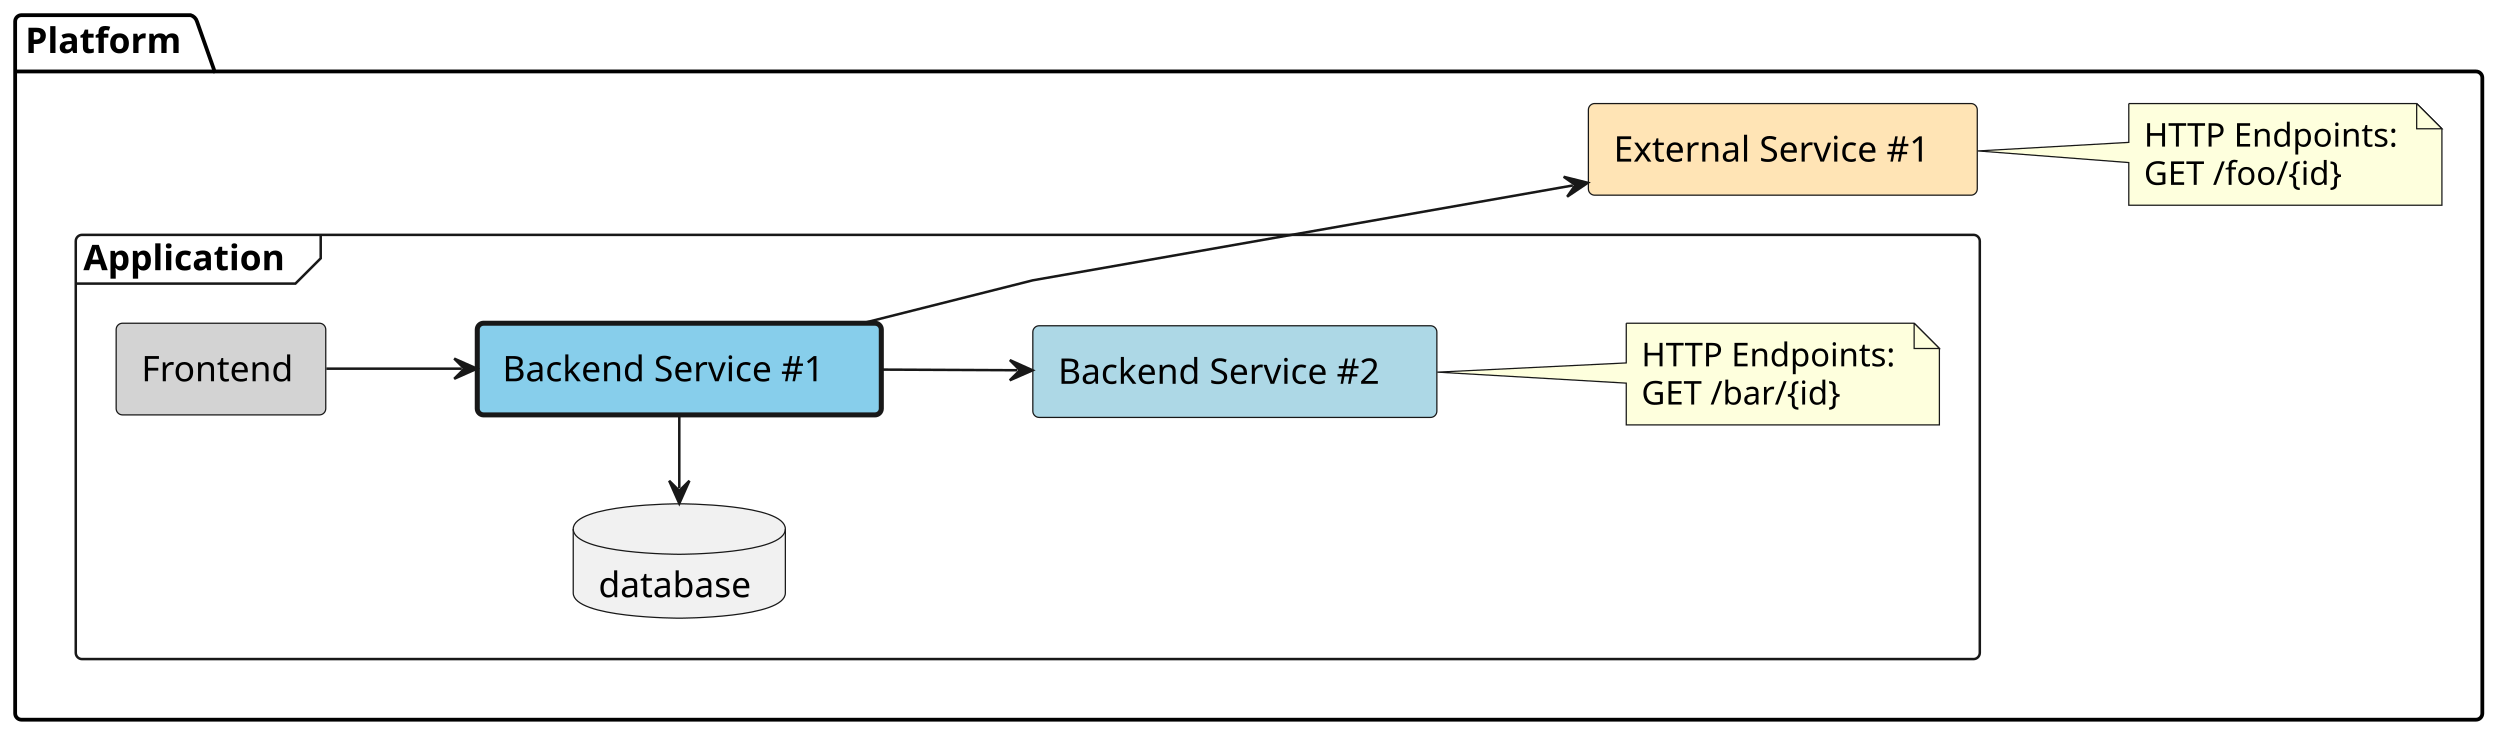
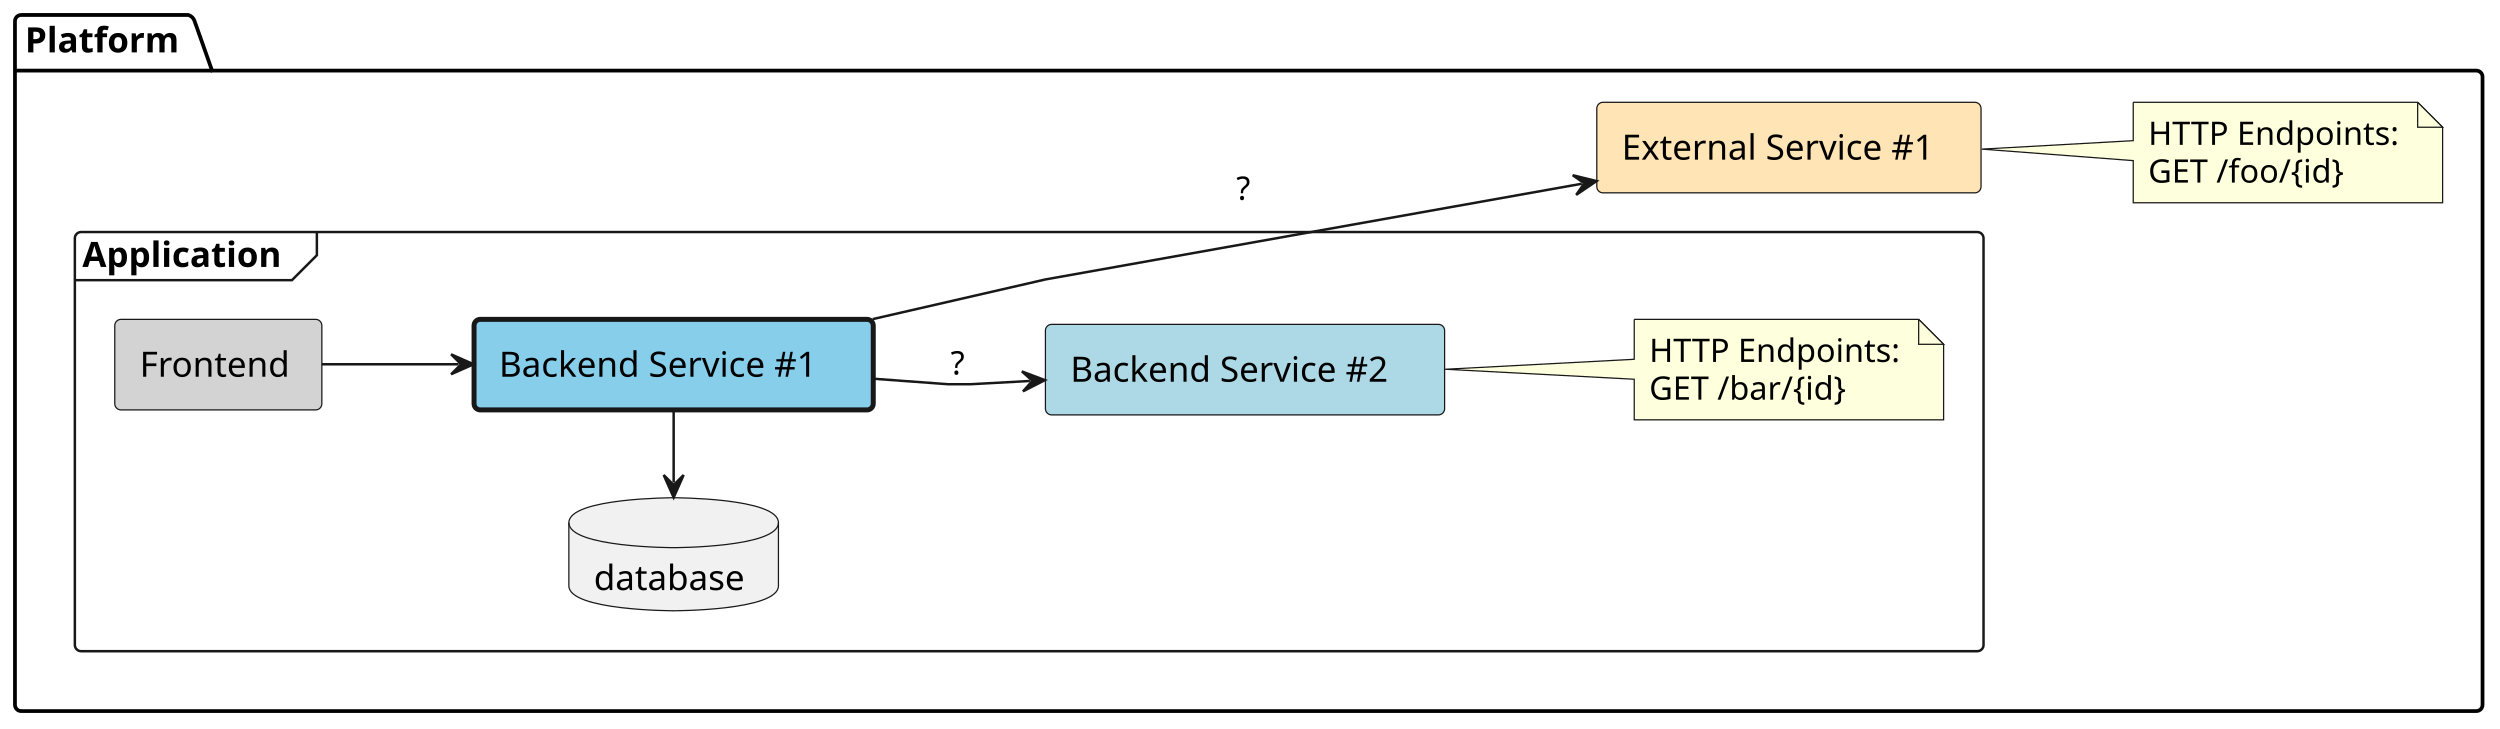
- <svg xmlns="http://www.w3.org/2000/svg" contentStyleType="text/css" height="292px" preserveAspectRatio="none" style="width:990px;height:292px;background:#FFFFFF;" version="1.1" viewBox="0 0 990 292" width="990px" zoomAndPan="magnify">
+ <svg xmlns="http://www.w3.org/2000/svg" contentStyleType="text/css" height="292px" preserveAspectRatio="none" style="width:1002px;height:292px;background:#FFFFFF;" version="1.1" viewBox="0 0 1002 292" width="1002px" zoomAndPan="magnify">
  <defs />
  <g>
    <g id="cluster_Platform">
-       <path d="M8.5,6 L75.5,6 A3.75,3.75 0 0 1 78,8.5 L85,28.297 L980.5,28.297 A2.5,2.5 0 0 1 983,30.797 L983,282.5 A2.5,2.5 0 0 1 980.5,285 L8.5,285 A2.5,2.5 0 0 1 6,282.5 L6,8.5 A2.5,2.5 0 0 1 8.5,6 " fill="none" style="stroke:#000000;stroke-width:1.5;" />
+       <path d="M8.5,6 L75.5,6 A3.75,3.75 0 0 1 78,8.5 L85,28.297 L992.5,28.297 A2.5,2.5 0 0 1 995,30.797 L995,282.5 A2.5,2.5 0 0 1 992.5,285 L8.5,285 A2.5,2.5 0 0 1 6,282.5 L6,8.5 A2.5,2.5 0 0 1 8.5,6 " fill="none" style="stroke:#000000;stroke-width:1.5;" />
      <line style="stroke:#000000;stroke-width:1.5;" x1="6" x2="85" y1="28.297" y2="28.297" />
      <text fill="#000000" font-family="sans-serif" font-size="14" font-weight="bold" lengthAdjust="spacing" textLength="66" x="10" y="20.995">Platform</text>
    </g>
    <g id="cluster_Application">
-       <rect fill="none" height="168" rx="2.5" ry="2.5" style="stroke:#181818;stroke-width:1.0;" width="754" x="30" y="93" />
+       <rect fill="none" height="168" rx="2.5" ry="2.5" style="stroke:#181818;stroke-width:1.0;" width="765" x="30" y="93" />
      <path d="M127,93 L127,102.297 L117,112.297 L30,112.297 " fill="none" style="stroke:#181818;stroke-width:1.0;" />
      <text fill="#000000" font-family="sans-serif" font-size="14" font-weight="bold" lengthAdjust="spacing" textLength="87" x="33" y="106.995">Application</text>
    </g>
    <g id="elem_platform__external_service_1">
-       <rect fill="#FFE4B5" height="36.297" rx="2.5" ry="2.5" style="stroke:#181818;stroke-width:0.5;" width="154" x="629" y="41" />
-       <text fill="#000000" font-family="sans-serif" font-size="14" lengthAdjust="spacing" textLength="134" x="639" y="63.995">External Service #1</text>
+       <rect fill="#FFE4B5" height="36.297" rx="2.5" ry="2.5" style="stroke:#181818;stroke-width:0.5;" width="154" x="640" y="41" />
+       <text fill="#000000" font-family="sans-serif" font-size="14" lengthAdjust="spacing" textLength="134" x="650" y="63.995">External Service #1</text>
    </g>
    <g id="elem_GMN12">
-       <path d="M843,41 L843,56.38 L783.17,59.77 L843,64.38 L843,81.266 A0,0 0 0 0 843,81.266 L967,81.266 A0,0 0 0 0 967,81.266 L967,51 L957,41 L843,41 A0,0 0 0 0 843,41 " fill="#FEFFDD" style="stroke:#181818;stroke-width:0.5;" />
-       <path d="M957,41 L957,51 L967,51 L957,41 " fill="#FEFFDD" style="stroke:#181818;stroke-width:0.5;" />
-       <text fill="#000000" font-family="sans-serif" font-size="13" lengthAdjust="spacing" textLength="103" x="849" y="58.067">HTTP Endpoints:</text>
-       <text fill="#000000" font-family="sans-serif" font-size="13" lengthAdjust="spacing" textLength="84" x="849" y="73.2">GET /foo/{id}</text>
+       <path d="M855,41 L855,56.38 L794.27,59.77 L855,64.38 L855,81.266 A0,0 0 0 0 855,81.266 L979,81.266 A0,0 0 0 0 979,81.266 L979,51 L969,41 L855,41 A0,0 0 0 0 855,41 " fill="#FEFFDD" style="stroke:#181818;stroke-width:0.5;" />
+       <path d="M969,41 L969,51 L979,51 L969,41 " fill="#FEFFDD" style="stroke:#181818;stroke-width:0.5;" />
+       <text fill="#000000" font-family="sans-serif" font-size="13" lengthAdjust="spacing" textLength="103" x="861" y="58.067">HTTP Endpoints:</text>
+       <text fill="#000000" font-family="sans-serif" font-size="13" lengthAdjust="spacing" textLength="84" x="861" y="73.2">GET /foo/{id}</text>
    </g>
    <g id="elem_platform__application__frontend">
      <rect fill="#D3D3D3" height="36.297" rx="2.5" ry="2.5" style="stroke:#181818;stroke-width:0.5;" width="83" x="46" y="128" />
      <text fill="#000000" font-family="sans-serif" font-size="14" lengthAdjust="spacing" textLength="63" x="56" y="150.995">Frontend</text>
    </g>
    <g id="elem_platform__application__backend_service_1">
-       <rect fill="#87CEEB" height="36.297" rx="2.5" ry="2.5" style="stroke:#181818;stroke-width:2.0;" width="160" x="189" y="128" />
-       <text fill="#000000" font-family="sans-serif" font-size="14" lengthAdjust="spacing" textLength="140" x="199" y="150.995">Backend Service #1</text>
+       <rect fill="#87CEEB" height="36.297" rx="2.5" ry="2.5" style="stroke:#181818;stroke-width:2.0;" width="160" x="190" y="128" />
+       <text fill="#000000" font-family="sans-serif" font-size="14" lengthAdjust="spacing" textLength="140" x="200" y="150.995">Backend Service #1</text>
    </g>
    <g id="elem_platform__application__backend_service_1_database">
-       <path d="M227,209.5 C227,199.5 269,199.5 269,199.5 C269,199.5 311,199.5 311,209.5 L311,234.797 C311,244.797 269,244.797 269,244.797 C269,244.797 227,244.797 227,234.797 L227,209.5 " fill="#F1F1F1" style="stroke:#181818;stroke-width:0.5;" />
-       <path d="M227,209.5 C227,219.5 269,219.5 269,219.5 C269,219.5 311,219.5 311,209.5 " fill="none" style="stroke:#181818;stroke-width:0.5;" />
-       <text fill="#000000" font-family="sans-serif" font-size="14" lengthAdjust="spacing" textLength="64" x="237" y="236.495">database</text>
+       <path d="M228,209.5 C228,199.5 270,199.5 270,199.5 C270,199.5 312,199.5 312,209.5 L312,234.797 C312,244.797 270,244.797 270,244.797 C270,244.797 228,244.797 228,234.797 L228,209.5 " fill="#F1F1F1" style="stroke:#181818;stroke-width:0.5;" />
+       <path d="M228,209.5 C228,219.5 270,219.5 270,219.5 C270,219.5 312,219.5 312,209.5 " fill="none" style="stroke:#181818;stroke-width:0.5;" />
+       <text fill="#000000" font-family="sans-serif" font-size="14" lengthAdjust="spacing" textLength="64" x="238" y="236.495">database</text>
    </g>
    <g id="elem_platform__application__backend_service_2">
-       <rect fill="#ADD8E6" height="36.297" rx="2.5" ry="2.5" style="stroke:#181818;stroke-width:0.5;" width="160" x="409" y="129" />
-       <text fill="#000000" font-family="sans-serif" font-size="14" lengthAdjust="spacing" textLength="140" x="419" y="151.995">Backend Service #2</text>
+       <rect fill="#ADD8E6" height="36.297" rx="2.5" ry="2.5" style="stroke:#181818;stroke-width:0.5;" width="160" x="419" y="130" />
+       <text fill="#000000" font-family="sans-serif" font-size="14" lengthAdjust="spacing" textLength="140" x="429" y="152.995">Backend Service #2</text>
    </g>
    <g id="elem_GMN8">
-       <path d="M644,128 L644,143.72 L569.14,147.37 L644,151.72 L644,168.266 A0,0 0 0 0 644,168.266 L768,168.266 A0,0 0 0 0 768,168.266 L768,138 L758,128 L644,128 A0,0 0 0 0 644,128 " fill="#FEFFDD" style="stroke:#181818;stroke-width:0.5;" />
-       <path d="M758,128 L758,138 L768,138 L758,128 " fill="#FEFFDD" style="stroke:#181818;stroke-width:0.5;" />
-       <text fill="#000000" font-family="sans-serif" font-size="13" lengthAdjust="spacing" textLength="103" x="650" y="145.067">HTTP Endpoints:</text>
-       <text fill="#000000" font-family="sans-serif" font-size="13" lengthAdjust="spacing" textLength="85" x="650" y="160.2">GET /bar/{id}</text>
+       <path d="M655,128 L655,144 L579.2,148 L655,152 L655,168.266 A0,0 0 0 0 655,168.266 L779,168.266 A0,0 0 0 0 779,168.266 L779,138 L769,128 L655,128 A0,0 0 0 0 655,128 " fill="#FEFFDD" style="stroke:#181818;stroke-width:0.5;" />
+       <path d="M769,128 L769,138 L779,138 L769,128 " fill="#FEFFDD" style="stroke:#181818;stroke-width:0.5;" />
+       <text fill="#000000" font-family="sans-serif" font-size="13" lengthAdjust="spacing" textLength="103" x="661" y="145.067">HTTP Endpoints:</text>
+       <text fill="#000000" font-family="sans-serif" font-size="13" lengthAdjust="spacing" textLength="85" x="661" y="160.2">GET /bar/{id}</text>
    </g>
    <g id="link_platform__application__frontend_platform__application__backend_service_1">
-       <path d="M129.23,146 C146.92,146 162.27,146 182.87,146 " fill="none" id="platform__application__frontend-to-platform__application__backend_service_1" style="stroke:#181818;stroke-width:1.0;" />
-       <polygon fill="#181818" points="188.87,146,179.87,142,183.87,146,179.87,150,188.87,146" style="stroke:#181818;stroke-width:1.0;" />
+       <path d="M129.01,146 C146.99,146 162.8,146 183.8,146 " fill="none" id="platform__application__frontend-to-platform__application__backend_service_1" style="stroke:#181818;stroke-width:1.0;" />
+       <polygon fill="#181818" points="189.8,146,180.8,142,184.8,146,180.8,150,189.8,146" style="stroke:#181818;stroke-width:1.0;" />
    </g>
    <g id="link_platform__application__backend_service_1_platform__external_service_1">
-       <path d="M341.54,127.99 C375.59,119.41 409,111 409,111 C409,111 535.16,88.838 622.861,73.428 " fill="none" id="platform__application__backend_service_1-to-platform__external_service_1" style="stroke:#181818;stroke-width:1.0;" />
-       <polygon fill="#181818" points="628.77,72.39,619.214,70.008,623.845,73.255,620.598,77.887,628.77,72.39" style="stroke:#181818;stroke-width:1.0;" />
+       <path d="M349.77,127.9 C385.11,119.79 419,112 419,112 C419,112 545.993,89.334 633.993,73.634 " fill="none" id="platform__application__backend_service_1-to-platform__external_service_1" style="stroke:#181818;stroke-width:1.0;" />
+       <polygon fill="#181818" points="639.9,72.58,630.337,70.223,634.978,73.458,631.742,78.099,639.9,72.58" style="stroke:#181818;stroke-width:1.0;" />
+       <text fill="#000000" font-family="sans-serif" font-size="13" lengthAdjust="spacing" textLength="7" x="495.5" y="80.067">?</text>
    </g>
    <g id="link_platform__application__backend_service_1_database_platform__application__backend_service_1">
-       <path d="M269,193.38 C269,193.38 269,171.33 269,171.33 C269,171.33 269,168.2 269,164.14 " fill="none" id="platform__application__backend_service_1_database-backto-platform__application__backend_service_1" style="stroke:#181818;stroke-width:1.0;" />
-       <polygon fill="#181818" points="269,199.38,273,190.38,269,194.38,265,190.38,269,199.38" style="stroke:#181818;stroke-width:1.0;" />
+       <path d="M270,193.38 C270,193.38 270,171.33 270,171.33 C270,171.33 270,168.2 270,164.14 " fill="none" id="platform__application__backend_service_1_database-backto-platform__application__backend_service_1" style="stroke:#181818;stroke-width:1.0;" />
+       <polygon fill="#181818" points="270,199.38,274,190.38,270,194.38,266,190.38,270,199.38" style="stroke:#181818;stroke-width:1.0;" />
    </g>
    <g id="link_platform__application__backend_service_1_platform__application__backend_service_2">
-       <path d="M349.01,146.36 C368.51,146.45 383.39,146.522 402.89,146.612 " fill="none" id="platform__application__backend_service_1-to-platform__application__backend_service_2" style="stroke:#181818;stroke-width:1.0;" />
-       <polygon fill="#181818" points="408.89,146.64,399.909,142.599,403.89,146.617,399.872,150.598,408.89,146.64" style="stroke:#181818;stroke-width:1.0;" />
+       <path d="M350.22,151.81 C367.12,153.05 380,154 380,154 C380,154 389,154 389,154 C389,154 395.889,153.62 412.789,152.69 " fill="none" id="platform__application__backend_service_1-to-platform__application__backend_service_2" style="stroke:#181818;stroke-width:1.0;" />
+       <polygon fill="#181818" points="418.78,152.36,409.574,148.861,413.788,152.635,410.013,156.849,418.78,152.36" style="stroke:#181818;stroke-width:1.0;" />
+       <text fill="#000000" font-family="sans-serif" font-size="13" lengthAdjust="spacing" textLength="7" x="381" y="150.067">?</text>
    </g>
  </g>
</svg>
